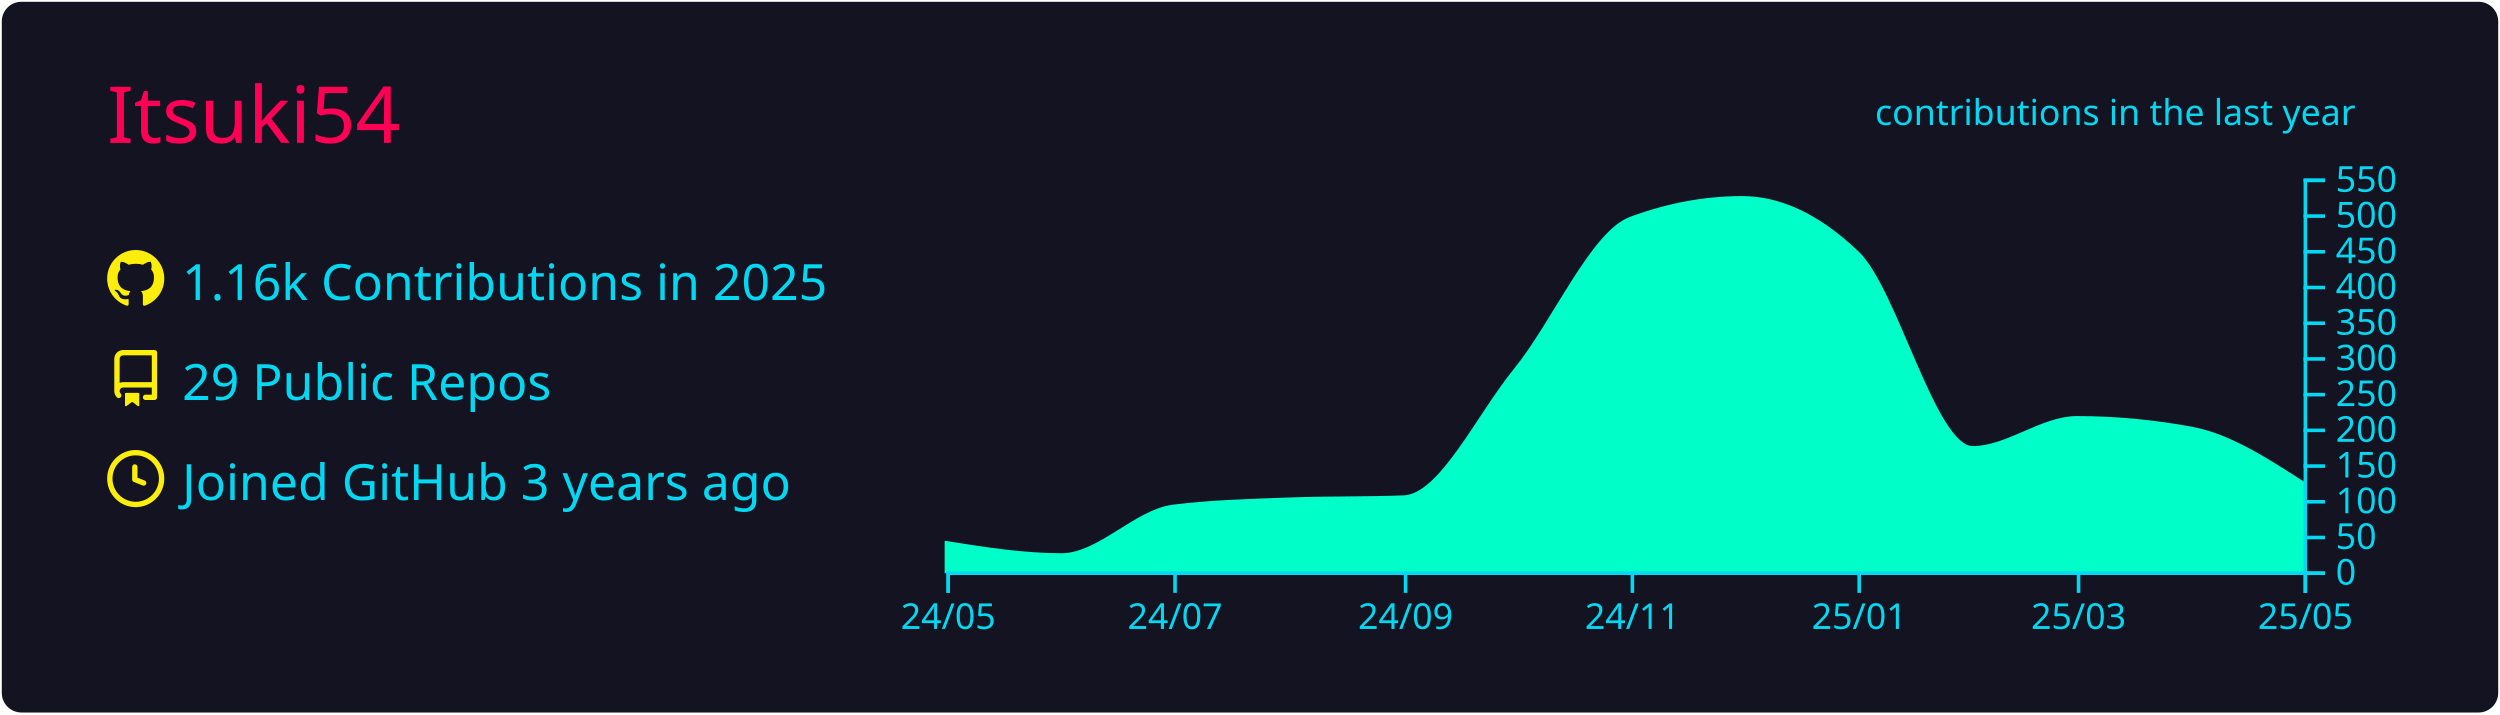
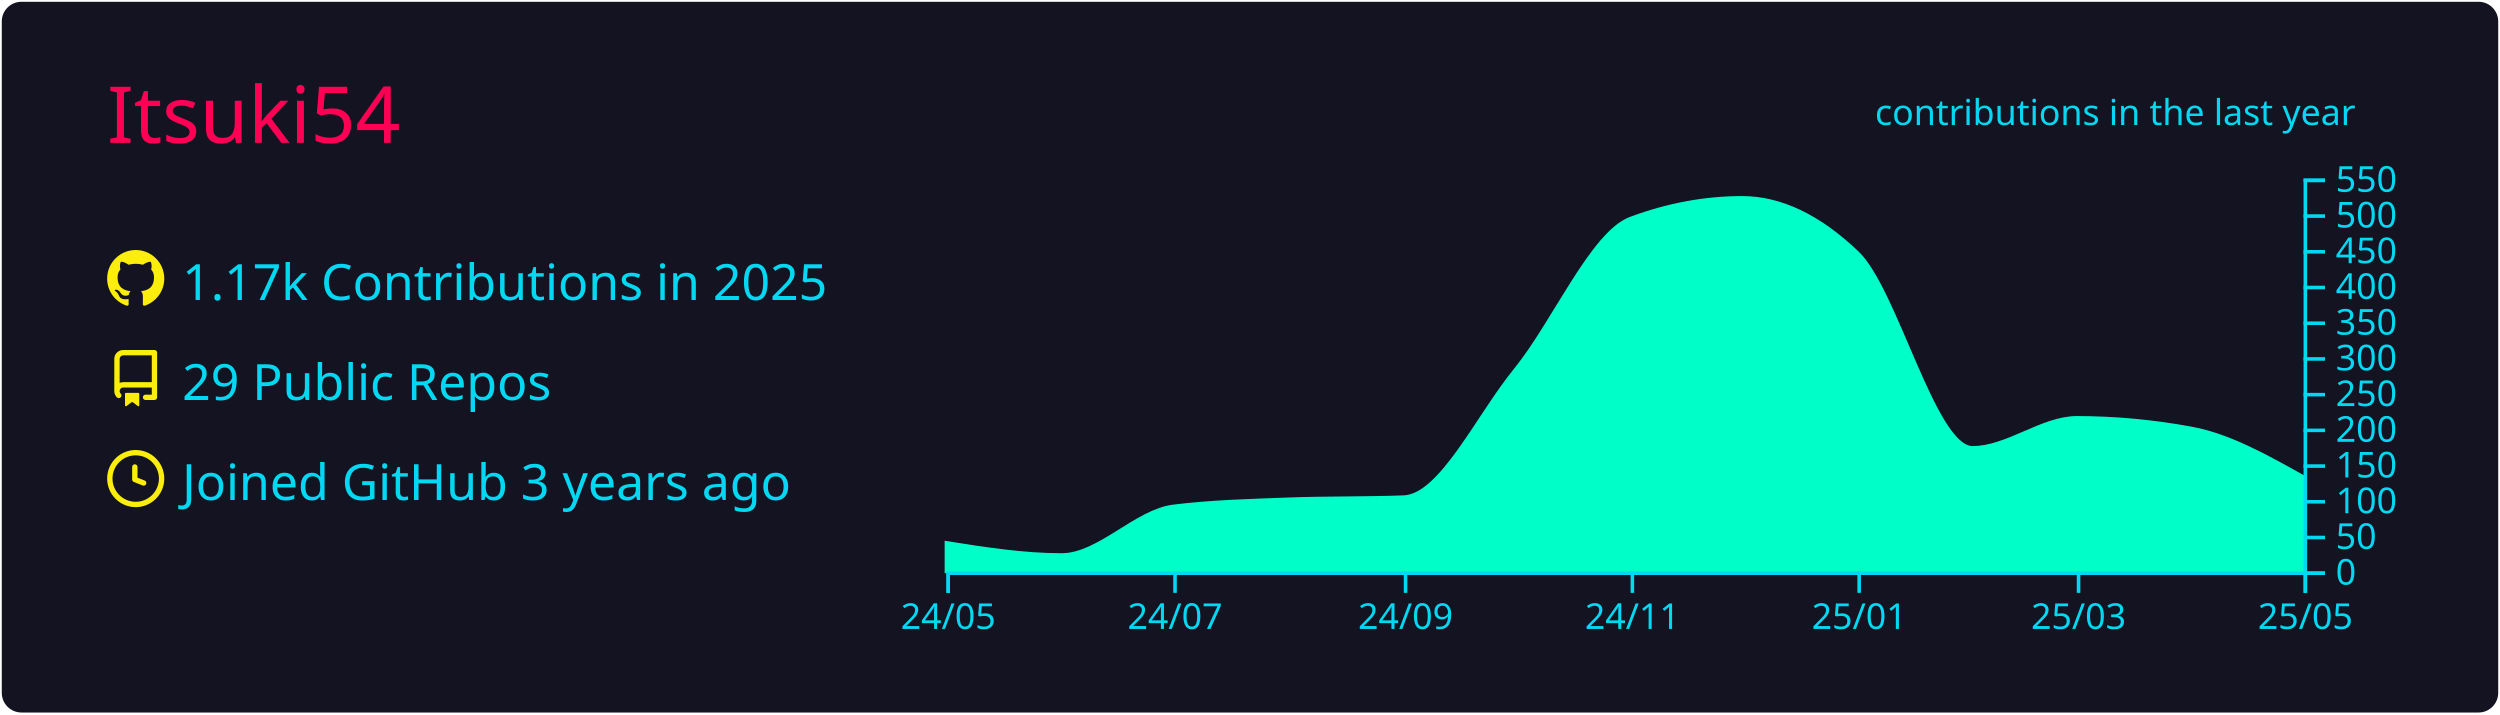
<svg xmlns="http://www.w3.org/2000/svg" width="700" height="200" viewBox="0 0 700 200">
  <style>* {
          font-family: 'Segoe UI', Ubuntu, "Helvetica Neue", Sans-Serif
        }</style>
  <rect x="1" y="1" rx="5" ry="5" height="99%" width="99.714%" stroke="#141321" stroke-width="1" fill="#141321" stroke-opacity="1" />
  <text x="30" y="40" style="font-size: 22px; fill: #ff0055;">Itsuki54</text>
  <g transform="translate(0,40)">
    <g transform="translate(30,30)">
      <g transform="translate(0,0)" width="14" height="14" fill="#fcee0c">
        <path fill-rule="evenodd" d="M8 0C3.58 0 0 3.58 0 8c0 3.54 2.29 6.53 5.47 7.59.4.07.55-.17.55-.38 0-.19-.01-.82-.01-1.49-2.01.37-2.53-.49-2.69-.94-.09-.23-.48-.94-.82-1.13-.28-.15-.68-.52-.01-.53.63-.01 1.08.58 1.23.82.72 1.21 1.87.87 2.33.66.07-.52.28-.87.51-1.07-1.78-.2-3.64-.89-3.64-3.95 0-.87.31-1.59.82-2.15-.08-.2-.36-1.02.08-2.12 0 0 .67-.21 2.2.82.64-.18 1.32-.27 2-.27.68 0 1.36.09 2 .27 1.53-1.04 2.2-.82 2.2-.82.44 1.1.16 1.92.08 2.12.51.56.82 1.27.82 2.15 0 3.07-1.87 3.75-3.65 3.95.29.25.54.73.54 1.48 0 1.07-.01 1.93-.01 2.2 0 .21.15.46.55.38A8.013 8.013 0 0016 8c0-4.42-3.58-8-8-8z" />
      </g>
      <g transform="translate(0,28)" width="14" height="14" fill="#fcee0c">
        <path fill-rule="evenodd" d="M2 2.5A2.5 2.5 0 014.5 0h8.75a.75.75 0 01.75.75v12.5a.75.75 0 01-.75.75h-2.5a.75.75 0 110-1.5h1.75v-2h-8a1 1 0 00-.714 1.7.75.75 0 01-1.072 1.05A2.495 2.495 0 012 11.5v-9zm10.5-1V9h-8c-.356 0-.694.074-1 .208V2.5a1 1 0 011-1h8zM5 12.25v3.25a.25.25 0 00.4.2l1.45-1.087a.25.25 0 01.3 0L8.6 15.7a.25.25 0 00.4-.2v-3.25a.25.25 0 00-.25-.25h-3.5a.25.25 0 00-.25.25z" />
      </g>
      <g transform="translate(0,56)" width="14" height="14" fill="#fcee0c">
        <path fill-rule="evenodd" d="M1.5 8a6.5 6.5 0 1113 0 6.5 6.5 0 01-13 0zM8 0a8 8 0 100 16A8 8 0 008 0zm.5 4.75a.75.75 0 00-1.5 0v3.5a.75.75 0 00.471.696l2.5 1a.75.75 0 00.557-1.392L8.5 7.742V4.75z" />
      </g>
-       <text x="21" y="14" style="fill: #03d8f3; font-size: 14px;">1.16k Contributions in 2025</text>
+       <text x="21" y="14" style="fill: #03d8f3; font-size: 14px;">1.17k Contributions in 2025</text>
      <text x="21" y="42" style="fill: #03d8f3; font-size: 14px;">29 Public Repos</text>
      <text x="21" y="70" style="fill: #03d8f3; font-size: 14px;">Joined GitHub 3 years ago</text>
    </g>
    <g color="#00ffc8" transform="translate(295,10)">
-       <path transform="translate(-30,0)" stroke="#00ffc8" fill="#00ffc8" opacity="1" d="M0,102C10.758,103.7,21.516,105.4,32.274,105.4C42.685,105.4,53.096,93.09,63.507,91.8C74.265,90.467,85.023,90.2,95.781,89.8C106.539,89.4,117.297,89.6,128.055,89.2C138.466,88.813,148.877,66.357,159.288,53.6C170.046,40.418,180.804,15.196,191.562,11.2C201.973,7.333,212.384,5.4,222.795,5.4C233.553,5.4,244.311,10.533,255.068,20.8C265.826,31.067,276.584,75.4,287.342,75.4C297.059,75.4,306.776,67,316.493,67C327.251,67,338.009,68,348.767,70C359.178,71.935,369.589,78.668,380,85.4L380,110C369.589,110,359.178,110,348.767,110C338.009,110,327.251,110,316.493,110C306.776,110,297.059,110,287.342,110C276.584,110,265.826,110,255.068,110C244.311,110,233.553,110,222.795,110C212.384,110,201.973,110,191.562,110C180.804,110,170.046,110,159.288,110C148.877,110,138.466,110,128.055,110C117.297,110,106.539,110,95.781,110C85.023,110,74.265,110,63.507,110C53.096,110,42.685,110,32.274,110C21.516,110,10.758,110,0,110Z" />
+       <path transform="translate(-30,0)" stroke="#00ffc8" fill="#00ffc8" opacity="1" d="M0,102C10.758,103.7,21.516,105.4,32.274,105.4C42.685,105.4,53.096,93.09,63.507,91.8C74.265,90.467,85.023,90.2,95.781,89.8C106.539,89.4,117.297,89.6,128.055,89.2C138.466,88.813,148.877,66.357,159.288,53.6C170.046,40.418,180.804,15.196,191.562,11.2C201.973,7.333,212.384,5.4,222.795,5.4C233.553,5.4,244.311,10.533,255.068,20.8C265.826,31.067,276.584,75.4,287.342,75.4C297.059,75.4,306.776,67,316.493,67C327.251,67,338.009,68,348.767,70C359.178,71.935,369.589,77.768,380,83.6L380,110C369.589,110,359.178,110,348.767,110C338.009,110,327.251,110,316.493,110C306.776,110,297.059,110,287.342,110C276.584,110,265.826,110,255.068,110C244.311,110,233.553,110,222.795,110C212.384,110,201.973,110,191.562,110C180.804,110,170.046,110,159.288,110C148.877,110,138.466,110,128.055,110C117.297,110,106.539,110,95.781,110C85.023,110,74.265,110,63.507,110C53.096,110,42.685,110,32.274,110C21.516,110,10.758,110,0,110Z" />
      <g color="#03d8f3" transform="translate(-30,110)" fill="none" font-size="10" font-family="sans-serif" text-anchor="middle">
        <path class="domain" stroke="currentColor" d="M0.5,6V0.5H380.5V6" />
        <g class="tick" opacity="1" transform="translate(0.5,0)">
          <line stroke="currentColor" y2="6" />
          <text fill="currentColor" y="9" dy="0.71em">24/05</text>
        </g>
        <g class="tick" opacity="1" transform="translate(64.00685,0)">
          <line stroke="currentColor" y2="6" />
          <text fill="currentColor" y="9" dy="0.71em">24/07</text>
        </g>
        <g class="tick" opacity="1" transform="translate(128.5548,0)">
          <line stroke="currentColor" y2="6" />
          <text fill="currentColor" y="9" dy="0.71em">24/09</text>
        </g>
        <g class="tick" opacity="1" transform="translate(192.0616,0)">
          <line stroke="currentColor" y2="6" />
          <text fill="currentColor" y="9" dy="0.71em">24/11</text>
        </g>
        <g class="tick" opacity="1" transform="translate(255.5685,0)">
          <line stroke="currentColor" y2="6" />
          <text fill="currentColor" y="9" dy="0.71em">25/01</text>
        </g>
        <g class="tick" opacity="1" transform="translate(316.9932,0)">
          <line stroke="currentColor" y2="6" />
          <text fill="currentColor" y="9" dy="0.71em">25/03</text>
        </g>
        <g class="tick" opacity="1" transform="translate(380.5,0)">
          <line stroke="currentColor" y2="6" />
          <text fill="currentColor" y="9" dy="0.71em">25/05</text>
        </g>
      </g>
      <g color="#03d8f3" transform="translate(350,0)" fill="none" font-size="10" font-family="sans-serif" text-anchor="start">
        <path class="domain" stroke="currentColor" d="M6,110.5H0.5V0.5H6" />
        <g class="tick" opacity="1" transform="translate(0,110.5)">
          <line stroke="currentColor" x2="6" />
          <text fill="currentColor" x="9" dy="0.32em">0</text>
        </g>
        <g class="tick" opacity="1" transform="translate(0,100.5)">
          <line stroke="currentColor" x2="6" />
          <text fill="currentColor" x="9" dy="0.32em">50</text>
        </g>
        <g class="tick" opacity="1" transform="translate(0,90.5)">
          <line stroke="currentColor" x2="6" />
          <text fill="currentColor" x="9" dy="0.32em">100</text>
        </g>
        <g class="tick" opacity="1" transform="translate(0,80.5)">
          <line stroke="currentColor" x2="6" />
          <text fill="currentColor" x="9" dy="0.32em">150</text>
        </g>
        <g class="tick" opacity="1" transform="translate(0,70.5)">
          <line stroke="currentColor" x2="6" />
          <text fill="currentColor" x="9" dy="0.32em">200</text>
        </g>
        <g class="tick" opacity="1" transform="translate(0,60.5)">
          <line stroke="currentColor" x2="6" />
          <text fill="currentColor" x="9" dy="0.32em">250</text>
        </g>
        <g class="tick" opacity="1" transform="translate(0,50.5)">
          <line stroke="currentColor" x2="6" />
          <text fill="currentColor" x="9" dy="0.32em">300</text>
        </g>
        <g class="tick" opacity="1" transform="translate(0,40.5)">
          <line stroke="currentColor" x2="6" />
          <text fill="currentColor" x="9" dy="0.32em">350</text>
        </g>
        <g class="tick" opacity="1" transform="translate(0,30.5)">
          <line stroke="currentColor" x2="6" />
          <text fill="currentColor" x="9" dy="0.32em">400</text>
        </g>
        <g class="tick" opacity="1" transform="translate(0,20.5)">
          <line stroke="currentColor" x2="6" />
          <text fill="currentColor" x="9" dy="0.32em">450</text>
        </g>
        <g class="tick" opacity="1" transform="translate(0,10.5)">
          <line stroke="currentColor" x2="6" />
          <text fill="currentColor" x="9" dy="0.32em">500</text>
        </g>
        <g class="tick" opacity="1" transform="translate(0,0.5)">
          <line stroke="currentColor" x2="6" />
          <text fill="currentColor" x="9" dy="0.32em">550</text>
        </g>
      </g>
      <g>
        <text y="-15" x="230" style="fill: #03d8f3; font-size: 10px;">contributions in the last year</text>
      </g>
    </g>
  </g>
</svg>
